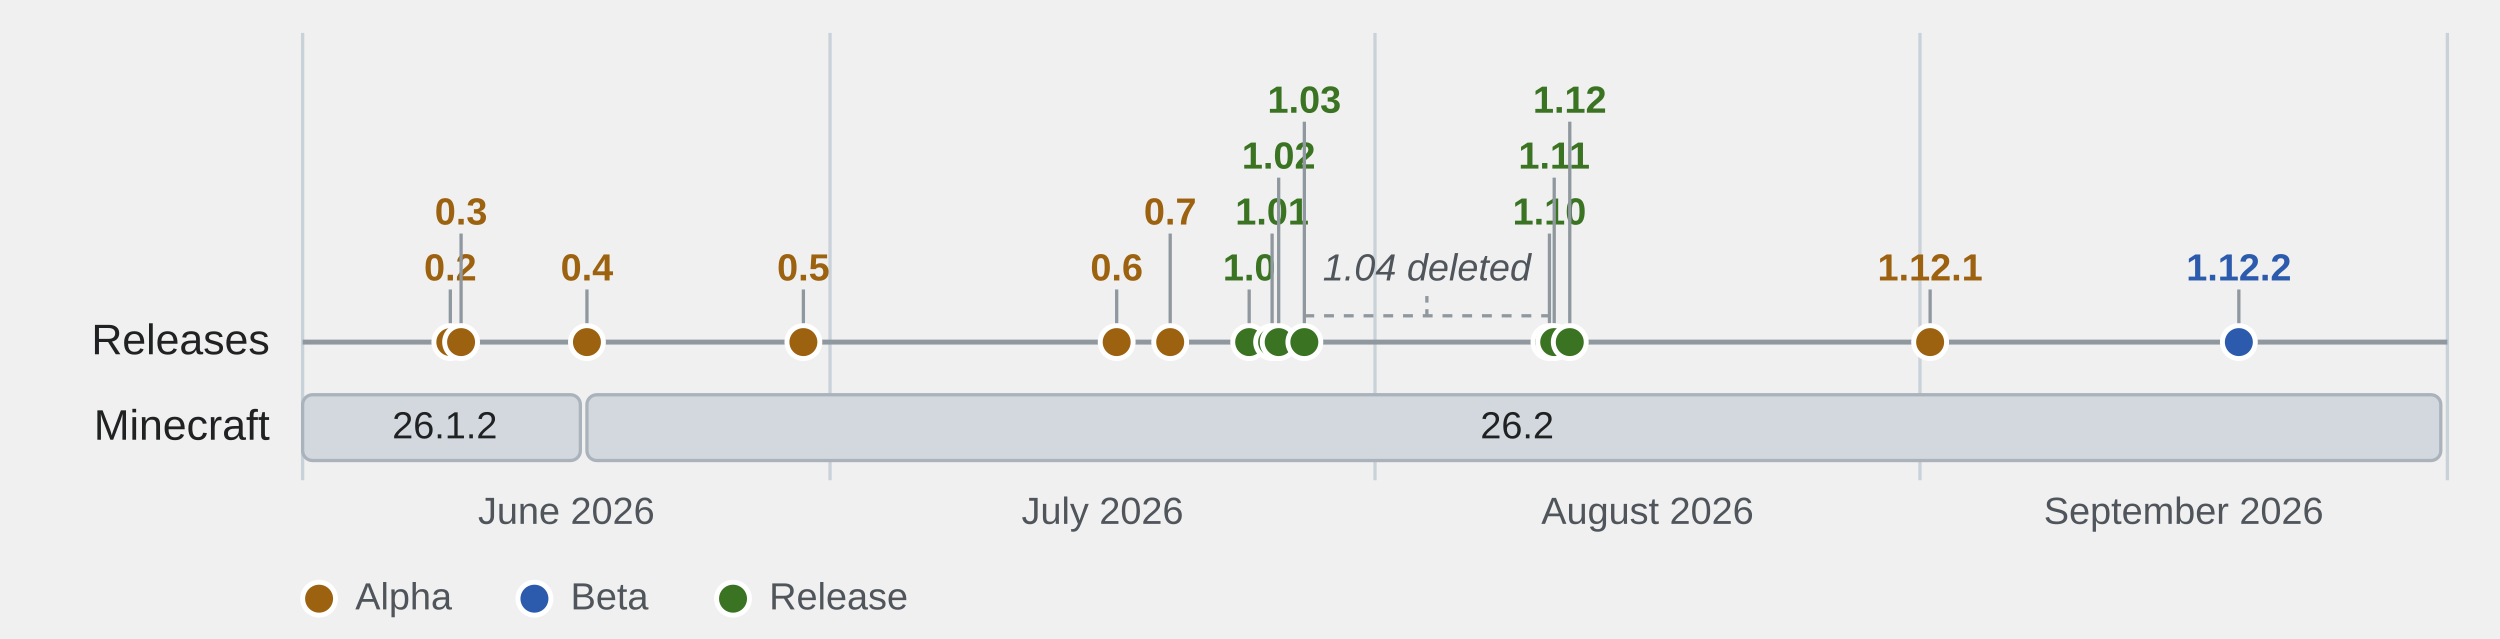
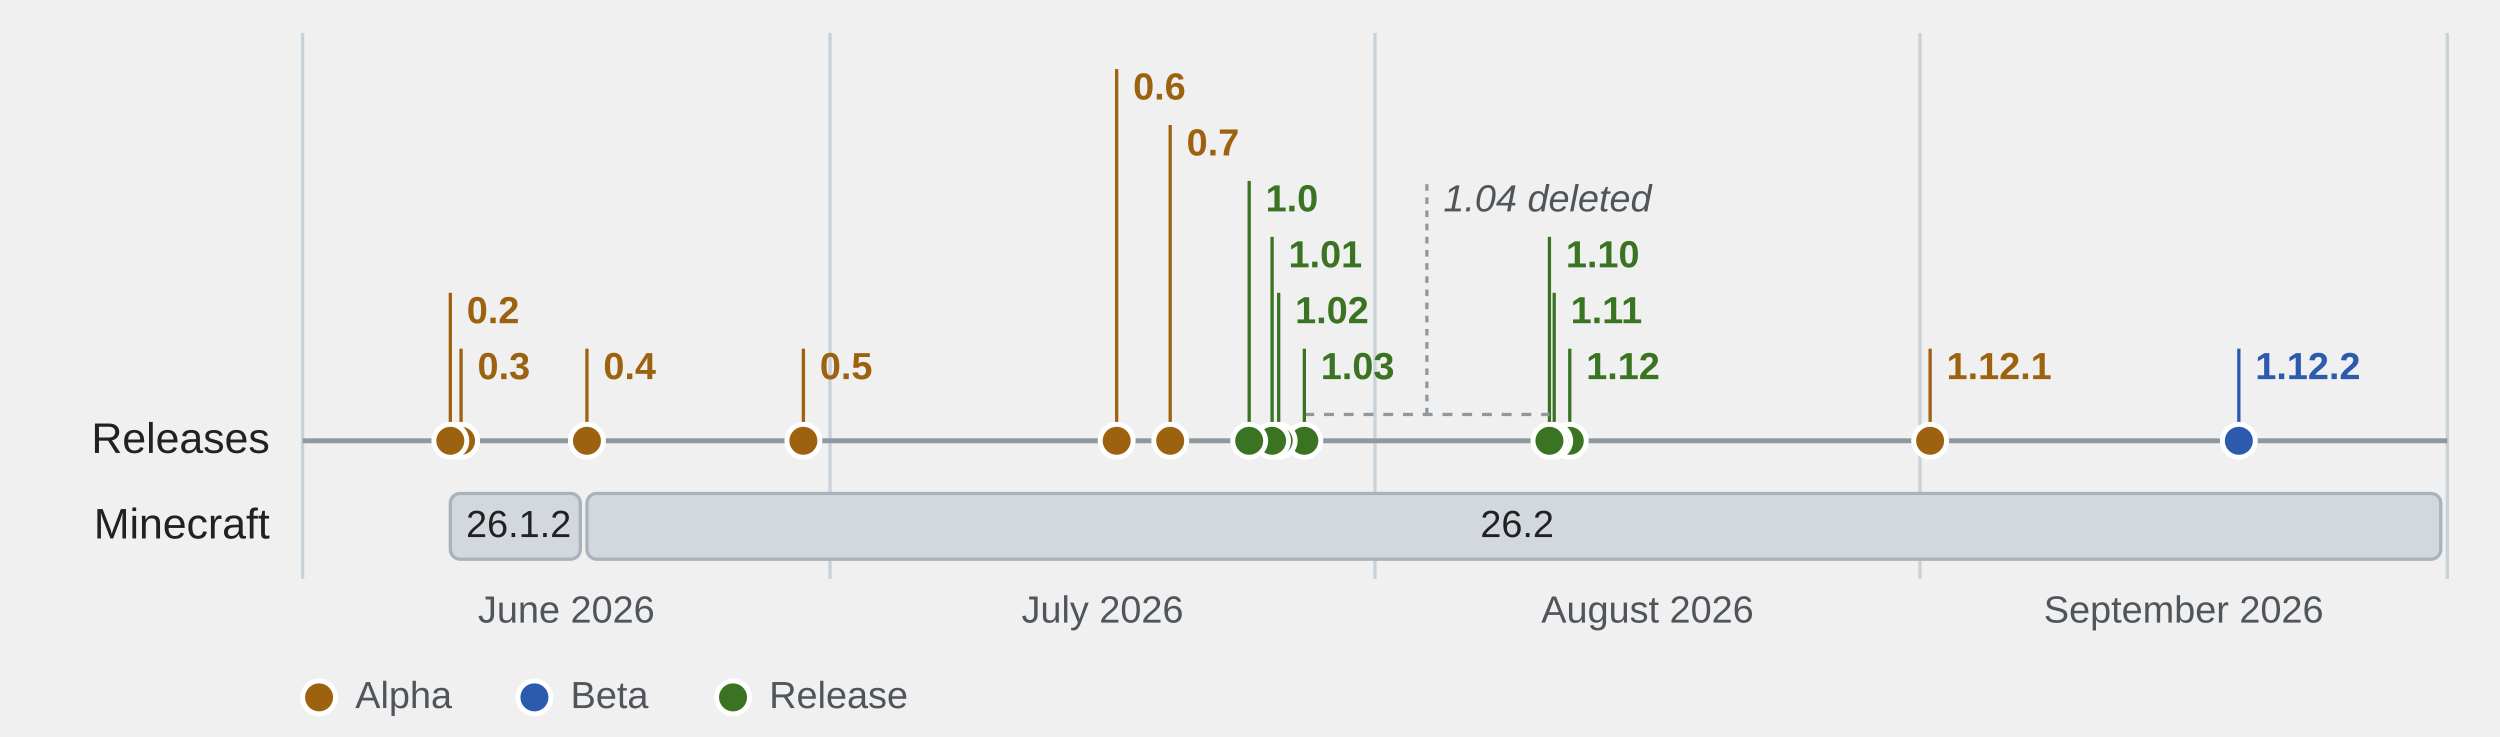
- <svg xmlns="http://www.w3.org/2000/svg" viewBox="0 0 760 194" width="760" height="194" font-family="&quot;Liberation Sans&quot;, Arial, Helvetica, FreeSans, sans-serif" role="img">
-   <line x1="92" y1="10" x2="92" y2="146" stroke="#c9d2d9" stroke-width="1" />
-   <text x="172.16" y="156" font-size="11.5" fill="#4f555b" text-anchor="middle" dominant-baseline="middle">June 2026</text>
-   <line x1="252.33" y1="10" x2="252.33" y2="146" stroke="#c9d2d9" stroke-width="1" />
-   <text x="335.16" y="156" font-size="11.5" fill="#4f555b" text-anchor="middle" dominant-baseline="middle">July 2026</text>
-   <line x1="418" y1="10" x2="418" y2="146" stroke="#c9d2d9" stroke-width="1" />
-   <text x="500.84" y="156" font-size="11.5" fill="#4f555b" text-anchor="middle" dominant-baseline="middle">August 2026</text>
-   <line x1="583.67" y1="10" x2="583.67" y2="146" stroke="#c9d2d9" stroke-width="1" />
-   <text x="663.84" y="156" font-size="11.5" fill="#4f555b" text-anchor="middle" dominant-baseline="middle">September 2026</text>
-   <line x1="744" y1="10" x2="744" y2="146" stroke="#c9d2d9" stroke-width="1" />
-   <line x1="136.9" y1="104" x2="136.9" y2="88" stroke="#8f989f" stroke-width="1" />
-   <text x="136.9" y="82" font-size="11.5" fill="#9c6210" font-weight="bold" text-anchor="middle" dominant-baseline="middle">0.2</text>
-   <line x1="140.17" y1="104" x2="140.17" y2="71" stroke="#8f989f" stroke-width="1" />
-   <text x="140.17" y="65" font-size="11.5" fill="#9c6210" font-weight="bold" text-anchor="middle" dominant-baseline="middle">0.3</text>
-   <line x1="178.43" y1="104" x2="178.43" y2="88" stroke="#8f989f" stroke-width="1" />
-   <text x="178.43" y="82" font-size="11.5" fill="#9c6210" font-weight="bold" text-anchor="middle" dominant-baseline="middle">0.4</text>
-   <line x1="244.23" y1="104" x2="244.23" y2="88" stroke="#8f989f" stroke-width="1" />
-   <text x="244.23" y="82" font-size="11.5" fill="#9c6210" font-weight="bold" text-anchor="middle" dominant-baseline="middle">0.5</text>
-   <line x1="339.47" y1="104" x2="339.47" y2="88" stroke="#8f989f" stroke-width="1" />
-   <text x="339.47" y="82" font-size="11.5" fill="#9c6210" font-weight="bold" text-anchor="middle" dominant-baseline="middle">0.6</text>
-   <line x1="355.74" y1="104" x2="355.74" y2="71" stroke="#8f989f" stroke-width="1" />
-   <text x="355.74" y="65" font-size="11.5" fill="#9c6210" font-weight="bold" text-anchor="middle" dominant-baseline="middle">0.7</text>
-   <line x1="379.75" y1="104" x2="379.75" y2="88" stroke="#8f989f" stroke-width="1" />
-   <text x="379.75" y="82" font-size="11.5" fill="#3a7322" font-weight="bold" text-anchor="middle" dominant-baseline="middle">1.0</text>
-   <line x1="386.72" y1="104" x2="386.72" y2="71" stroke="#8f989f" stroke-width="1" />
-   <text x="386.72" y="65" font-size="11.5" fill="#3a7322" font-weight="bold" text-anchor="middle" dominant-baseline="middle">1.01</text>
-   <line x1="388.72" y1="104" x2="388.72" y2="54" stroke="#8f989f" stroke-width="1" />
-   <text x="388.72" y="48" font-size="11.5" fill="#3a7322" font-weight="bold" text-anchor="middle" dominant-baseline="middle">1.02</text>
-   <line x1="396.52" y1="104" x2="396.52" y2="37" stroke="#8f989f" stroke-width="1" />
-   <text x="396.52" y="31" font-size="11.5" fill="#3a7322" font-weight="bold" text-anchor="middle" dominant-baseline="middle">1.03</text>
-   <line x1="396.52" y1="96" x2="471.03" y2="96" stroke="#8f989f" stroke-width="1" stroke-dasharray="3 3" />
-   <line x1="433.77" y1="96" x2="433.77" y2="88" stroke="#8f989f" stroke-width="1" stroke-dasharray="2 2" />
-   <text x="433.77" y="82" font-size="11.5" fill="#4f555b" font-style="italic" text-anchor="middle" dominant-baseline="middle">1.04 deleted</text>
-   <line x1="471.03" y1="104" x2="471.03" y2="71" stroke="#8f989f" stroke-width="1" />
-   <text x="471.03" y="65" font-size="11.5" fill="#3a7322" font-weight="bold" text-anchor="middle" dominant-baseline="middle">1.10</text>
-   <line x1="472.48" y1="104" x2="472.48" y2="54" stroke="#8f989f" stroke-width="1" />
-   <text x="472.48" y="48" font-size="11.5" fill="#3a7322" font-weight="bold" text-anchor="middle" dominant-baseline="middle">1.11</text>
-   <line x1="477.21" y1="104" x2="477.21" y2="37" stroke="#8f989f" stroke-width="1" />
-   <text x="477.21" y="31" font-size="11.5" fill="#3a7322" font-weight="bold" text-anchor="middle" dominant-baseline="middle">1.12</text>
-   <line x1="586.76" y1="104" x2="586.76" y2="88" stroke="#8f989f" stroke-width="1" />
-   <text x="586.76" y="82" font-size="11.5" fill="#9c6210" font-weight="bold" text-anchor="middle" dominant-baseline="middle">1.12.1</text>
-   <line x1="680.61" y1="104" x2="680.61" y2="88" stroke="#8f989f" stroke-width="1" />
-   <text x="680.61" y="82" font-size="11.5" fill="#2c5aad" font-weight="bold" text-anchor="middle" dominant-baseline="middle">1.12.2</text>
-   <line x1="92" y1="104" x2="744" y2="104" stroke="#8f989f" stroke-width="1.5" />
-   <circle cx="136.9" cy="104" r="5" fill="#9c6210" stroke="#ffffff" stroke-width="1.5" />
-   <circle cx="140.17" cy="104" r="5" fill="#9c6210" stroke="#ffffff" stroke-width="1.5" />
-   <circle cx="178.43" cy="104" r="5" fill="#9c6210" stroke="#ffffff" stroke-width="1.5" />
-   <circle cx="244.23" cy="104" r="5" fill="#9c6210" stroke="#ffffff" stroke-width="1.5" />
-   <circle cx="339.47" cy="104" r="5" fill="#9c6210" stroke="#ffffff" stroke-width="1.5" />
-   <circle cx="355.74" cy="104" r="5" fill="#9c6210" stroke="#ffffff" stroke-width="1.5" />
-   <circle cx="379.75" cy="104" r="5" fill="#3a7322" stroke="#ffffff" stroke-width="1.5" />
-   <circle cx="386.72" cy="104" r="5" fill="#3a7322" stroke="#ffffff" stroke-width="1.5" />
-   <circle cx="388.72" cy="104" r="5" fill="#3a7322" stroke="#ffffff" stroke-width="1.5" />
-   <circle cx="396.52" cy="104" r="5" fill="#3a7322" stroke="#ffffff" stroke-width="1.5" />
-   <circle cx="471.03" cy="104" r="5" fill="#3a7322" stroke="#ffffff" stroke-width="1.5" />
-   <circle cx="472.48" cy="104" r="5" fill="#3a7322" stroke="#ffffff" stroke-width="1.5" />
-   <circle cx="477.21" cy="104" r="5" fill="#3a7322" stroke="#ffffff" stroke-width="1.5" />
-   <circle cx="586.76" cy="104" r="5" fill="#9c6210" stroke="#ffffff" stroke-width="1.5" />
-   <circle cx="680.61" cy="104" r="5" fill="#2c5aad" stroke="#ffffff" stroke-width="1.5" />
-   <text x="82" y="104" font-size="13" fill="#202122" text-anchor="end" dominant-baseline="middle">Releases</text>
-   <rect x="92" y="120" width="84.43" height="20" fill="#d2d8de" stroke="#aab3bb" stroke-width="1" rx="3" />
-   <text x="135.22" y="130" font-size="11.5" fill="#202122" text-anchor="middle" dominant-baseline="middle">26.1.2</text>
-   <rect x="178.43" y="120" width="563.57" height="20" fill="#d2d8de" stroke="#aab3bb" stroke-width="1" rx="3" />
-   <text x="461.22" y="130" font-size="11.5" fill="#202122" text-anchor="middle" dominant-baseline="middle">26.2</text>
-   <text x="82" y="130" font-size="13" fill="#202122" text-anchor="end" dominant-baseline="middle">Minecraft</text>
-   <circle cx="97" cy="182" r="5" fill="#9c6210" stroke="#ffffff" stroke-width="1.5" />
-   <text x="108" y="182" font-size="11.5" fill="#4f555b" dominant-baseline="middle">Alpha</text>
-   <circle cx="162.47" cy="182" r="5" fill="#2c5aad" stroke="#ffffff" stroke-width="1.5" />
-   <text x="173.47" y="182" font-size="11.5" fill="#4f555b" dominant-baseline="middle">Beta</text>
-   <circle cx="222.84" cy="182" r="5" fill="#3a7322" stroke="#ffffff" stroke-width="1.5" />
-   <text x="233.84" y="182" font-size="11.5" fill="#4f555b" dominant-baseline="middle">Release</text>
+ <svg xmlns="http://www.w3.org/2000/svg" viewBox="0 0 760 224" width="760" height="224" font-family="&quot;Liberation Sans&quot;, Arial, Helvetica, FreeSans, sans-serif" role="img">
+   <line x1="92" y1="10" x2="92" y2="176" stroke="#c9d2d9" stroke-width="1" />
+   <text x="172.16" y="186" font-size="11.5" fill="#4f555b" text-anchor="middle" dominant-baseline="middle">June 2026</text>
+   <line x1="252.33" y1="10" x2="252.33" y2="176" stroke="#c9d2d9" stroke-width="1" />
+   <text x="335.16" y="186" font-size="11.5" fill="#4f555b" text-anchor="middle" dominant-baseline="middle">July 2026</text>
+   <line x1="418" y1="10" x2="418" y2="176" stroke="#c9d2d9" stroke-width="1" />
+   <text x="500.84" y="186" font-size="11.5" fill="#4f555b" text-anchor="middle" dominant-baseline="middle">August 2026</text>
+   <line x1="583.67" y1="10" x2="583.67" y2="176" stroke="#c9d2d9" stroke-width="1" />
+   <text x="663.84" y="186" font-size="11.5" fill="#4f555b" text-anchor="middle" dominant-baseline="middle">September 2026</text>
+   <line x1="744" y1="10" x2="744" y2="176" stroke="#c9d2d9" stroke-width="1" />
+   <line x1="680.61" y1="134" x2="680.61" y2="106" stroke="#2c5aad" stroke-width="1" />
+   <text x="685.61" y="112" font-size="11.5" fill="#2c5aad" font-weight="bold" dominant-baseline="middle">1.12.2</text>
+   <line x1="586.76" y1="134" x2="586.76" y2="106" stroke="#9c6210" stroke-width="1" />
+   <text x="591.76" y="112" font-size="11.5" fill="#9c6210" font-weight="bold" dominant-baseline="middle">1.12.1</text>
+   <line x1="477.21" y1="134" x2="477.21" y2="106" stroke="#3a7322" stroke-width="1" />
+   <text x="482.21" y="112" font-size="11.5" fill="#3a7322" font-weight="bold" dominant-baseline="middle">1.12</text>
+   <line x1="472.48" y1="134" x2="472.48" y2="89" stroke="#3a7322" stroke-width="1" />
+   <text x="477.48" y="95" font-size="11.5" fill="#3a7322" font-weight="bold" dominant-baseline="middle">1.11</text>
+   <line x1="471.03" y1="134" x2="471.03" y2="72" stroke="#3a7322" stroke-width="1" />
+   <text x="476.03" y="78" font-size="11.5" fill="#3a7322" font-weight="bold" dominant-baseline="middle">1.10</text>
+   <line x1="396.52" y1="126" x2="471.03" y2="126" stroke="#8f989f" stroke-width="1" stroke-dasharray="3 3" />
+   <line x1="433.77" y1="126" x2="433.77" y2="55" stroke="#8f989f" stroke-width="1" stroke-dasharray="2 2" />
+   <text x="438.77" y="61" font-size="11.5" fill="#4f555b" font-style="italic" dominant-baseline="middle">1.04 deleted</text>
+   <line x1="396.52" y1="134" x2="396.52" y2="106" stroke="#3a7322" stroke-width="1" />
+   <text x="401.52" y="112" font-size="11.5" fill="#3a7322" font-weight="bold" dominant-baseline="middle">1.03</text>
+   <line x1="388.72" y1="134" x2="388.72" y2="89" stroke="#3a7322" stroke-width="1" />
+   <text x="393.72" y="95" font-size="11.5" fill="#3a7322" font-weight="bold" dominant-baseline="middle">1.02</text>
+   <line x1="386.72" y1="134" x2="386.72" y2="72" stroke="#3a7322" stroke-width="1" />
+   <text x="391.72" y="78" font-size="11.5" fill="#3a7322" font-weight="bold" dominant-baseline="middle">1.01</text>
+   <line x1="379.75" y1="134" x2="379.75" y2="55" stroke="#3a7322" stroke-width="1" />
+   <text x="384.75" y="61" font-size="11.5" fill="#3a7322" font-weight="bold" dominant-baseline="middle">1.0</text>
+   <line x1="355.74" y1="134" x2="355.74" y2="38" stroke="#9c6210" stroke-width="1" />
+   <text x="360.74" y="44" font-size="11.5" fill="#9c6210" font-weight="bold" dominant-baseline="middle">0.7</text>
+   <line x1="339.47" y1="134" x2="339.47" y2="21" stroke="#9c6210" stroke-width="1" />
+   <text x="344.47" y="27" font-size="11.5" fill="#9c6210" font-weight="bold" dominant-baseline="middle">0.6</text>
+   <line x1="244.23" y1="134" x2="244.23" y2="106" stroke="#9c6210" stroke-width="1" />
+   <text x="249.23" y="112" font-size="11.5" fill="#9c6210" font-weight="bold" dominant-baseline="middle">0.5</text>
+   <line x1="178.43" y1="134" x2="178.43" y2="106" stroke="#9c6210" stroke-width="1" />
+   <text x="183.43" y="112" font-size="11.5" fill="#9c6210" font-weight="bold" dominant-baseline="middle">0.4</text>
+   <line x1="140.17" y1="134" x2="140.17" y2="106" stroke="#9c6210" stroke-width="1" />
+   <text x="145.17" y="112" font-size="11.5" fill="#9c6210" font-weight="bold" dominant-baseline="middle">0.3</text>
+   <line x1="136.9" y1="134" x2="136.9" y2="89" stroke="#9c6210" stroke-width="1" />
+   <text x="141.9" y="95" font-size="11.5" fill="#9c6210" font-weight="bold" dominant-baseline="middle">0.2</text>
+   <line x1="92" y1="134" x2="744" y2="134" stroke="#8f989f" stroke-width="1.5" />
+   <circle cx="680.61" cy="134" r="5" fill="#2c5aad" stroke="#ffffff" stroke-width="1.5" />
+   <circle cx="586.76" cy="134" r="5" fill="#9c6210" stroke="#ffffff" stroke-width="1.5" />
+   <circle cx="477.21" cy="134" r="5" fill="#3a7322" stroke="#ffffff" stroke-width="1.5" />
+   <circle cx="472.48" cy="134" r="5" fill="#3a7322" stroke="#ffffff" stroke-width="1.5" />
+   <circle cx="471.03" cy="134" r="5" fill="#3a7322" stroke="#ffffff" stroke-width="1.5" />
+   <circle cx="396.52" cy="134" r="5" fill="#3a7322" stroke="#ffffff" stroke-width="1.5" />
+   <circle cx="388.72" cy="134" r="5" fill="#3a7322" stroke="#ffffff" stroke-width="1.5" />
+   <circle cx="386.72" cy="134" r="5" fill="#3a7322" stroke="#ffffff" stroke-width="1.5" />
+   <circle cx="379.75" cy="134" r="5" fill="#3a7322" stroke="#ffffff" stroke-width="1.5" />
+   <circle cx="355.74" cy="134" r="5" fill="#9c6210" stroke="#ffffff" stroke-width="1.5" />
+   <circle cx="339.47" cy="134" r="5" fill="#9c6210" stroke="#ffffff" stroke-width="1.5" />
+   <circle cx="244.23" cy="134" r="5" fill="#9c6210" stroke="#ffffff" stroke-width="1.5" />
+   <circle cx="178.43" cy="134" r="5" fill="#9c6210" stroke="#ffffff" stroke-width="1.5" />
+   <circle cx="140.17" cy="134" r="5" fill="#9c6210" stroke="#ffffff" stroke-width="1.5" />
+   <circle cx="136.9" cy="134" r="5" fill="#9c6210" stroke="#ffffff" stroke-width="1.5" />
+   <text x="82" y="134" font-size="13" fill="#202122" text-anchor="end" dominant-baseline="middle">Releases</text>
+   <rect x="136.9" y="150" width="39.53" height="20" fill="#d2d8de" stroke="#aab3bb" stroke-width="1" rx="3" />
+   <text x="157.67" y="160" font-size="11.5" fill="#202122" text-anchor="middle" dominant-baseline="middle">26.1.2</text>
+   <rect x="178.43" y="150" width="563.57" height="20" fill="#d2d8de" stroke="#aab3bb" stroke-width="1" rx="3" />
+   <text x="461.22" y="160" font-size="11.5" fill="#202122" text-anchor="middle" dominant-baseline="middle">26.2</text>
+   <text x="82" y="160" font-size="13" fill="#202122" text-anchor="end" dominant-baseline="middle">Minecraft</text>
+   <circle cx="97" cy="212" r="5" fill="#9c6210" stroke="#ffffff" stroke-width="1.5" />
+   <text x="108" y="212" font-size="11.5" fill="#4f555b" dominant-baseline="middle">Alpha</text>
+   <circle cx="162.47" cy="212" r="5" fill="#2c5aad" stroke="#ffffff" stroke-width="1.5" />
+   <text x="173.47" y="212" font-size="11.5" fill="#4f555b" dominant-baseline="middle">Beta</text>
+   <circle cx="222.84" cy="212" r="5" fill="#3a7322" stroke="#ffffff" stroke-width="1.5" />
+   <text x="233.84" y="212" font-size="11.5" fill="#4f555b" dominant-baseline="middle">Release</text>
</svg>
